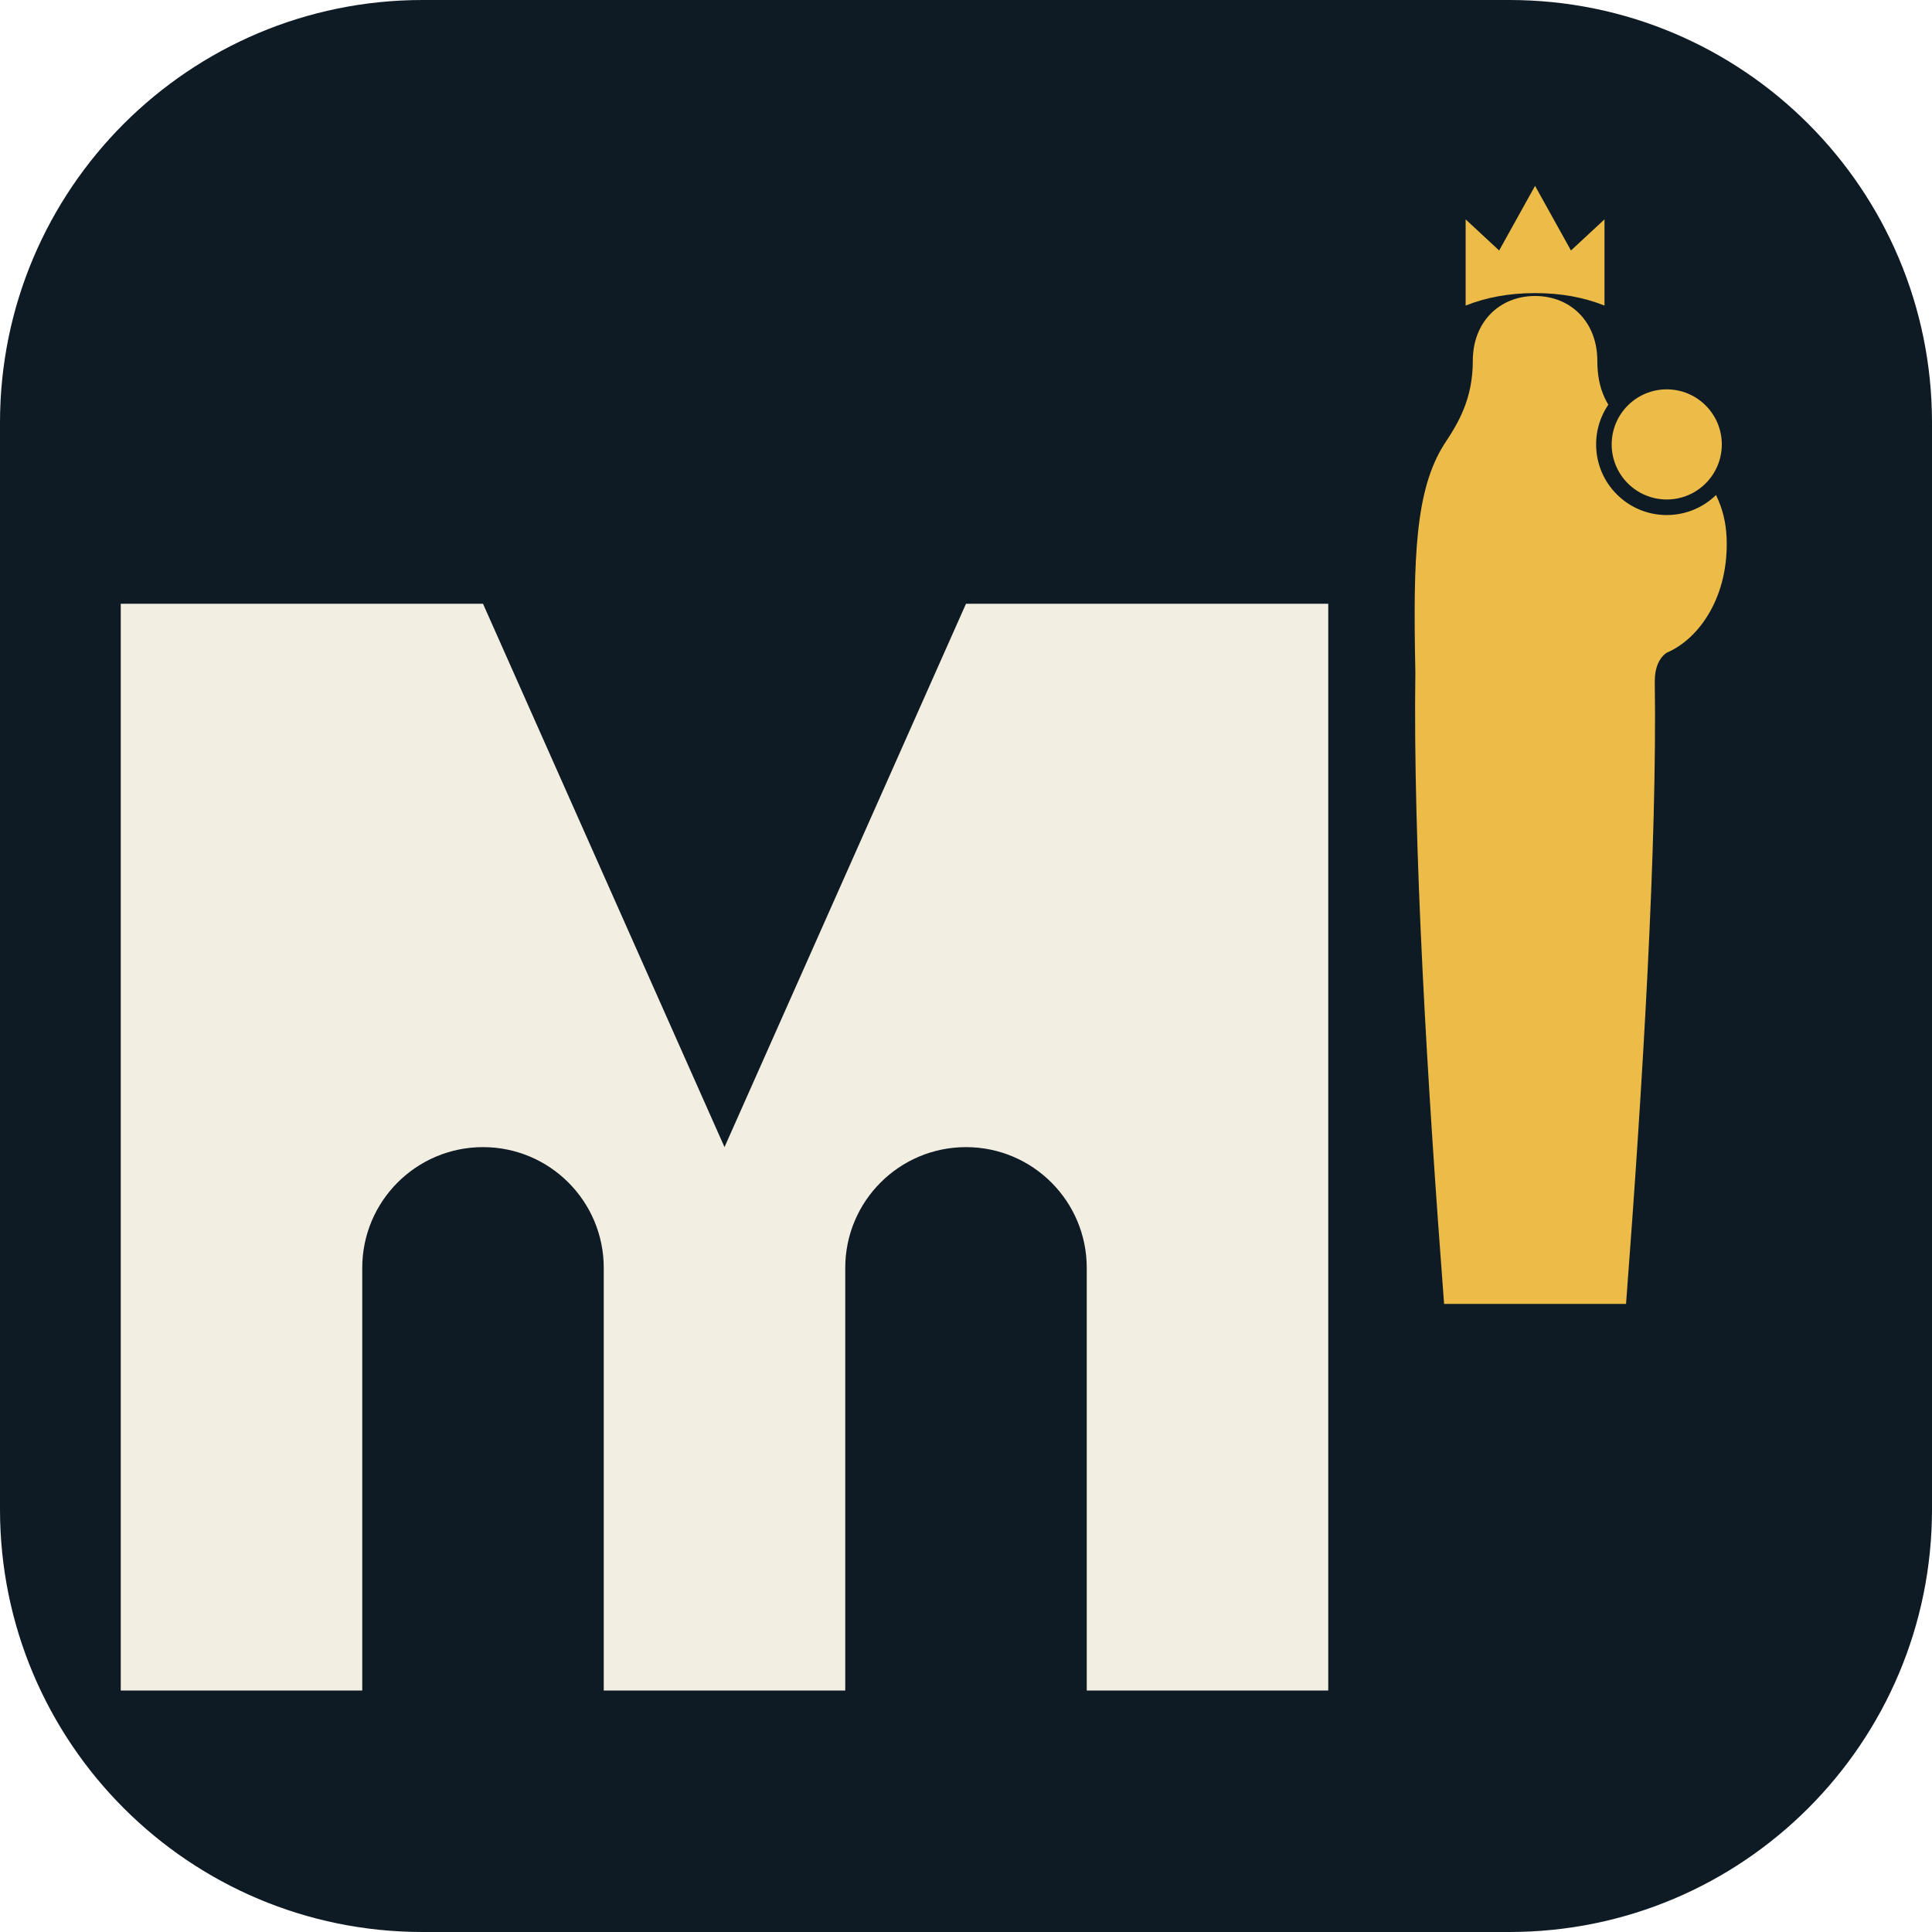
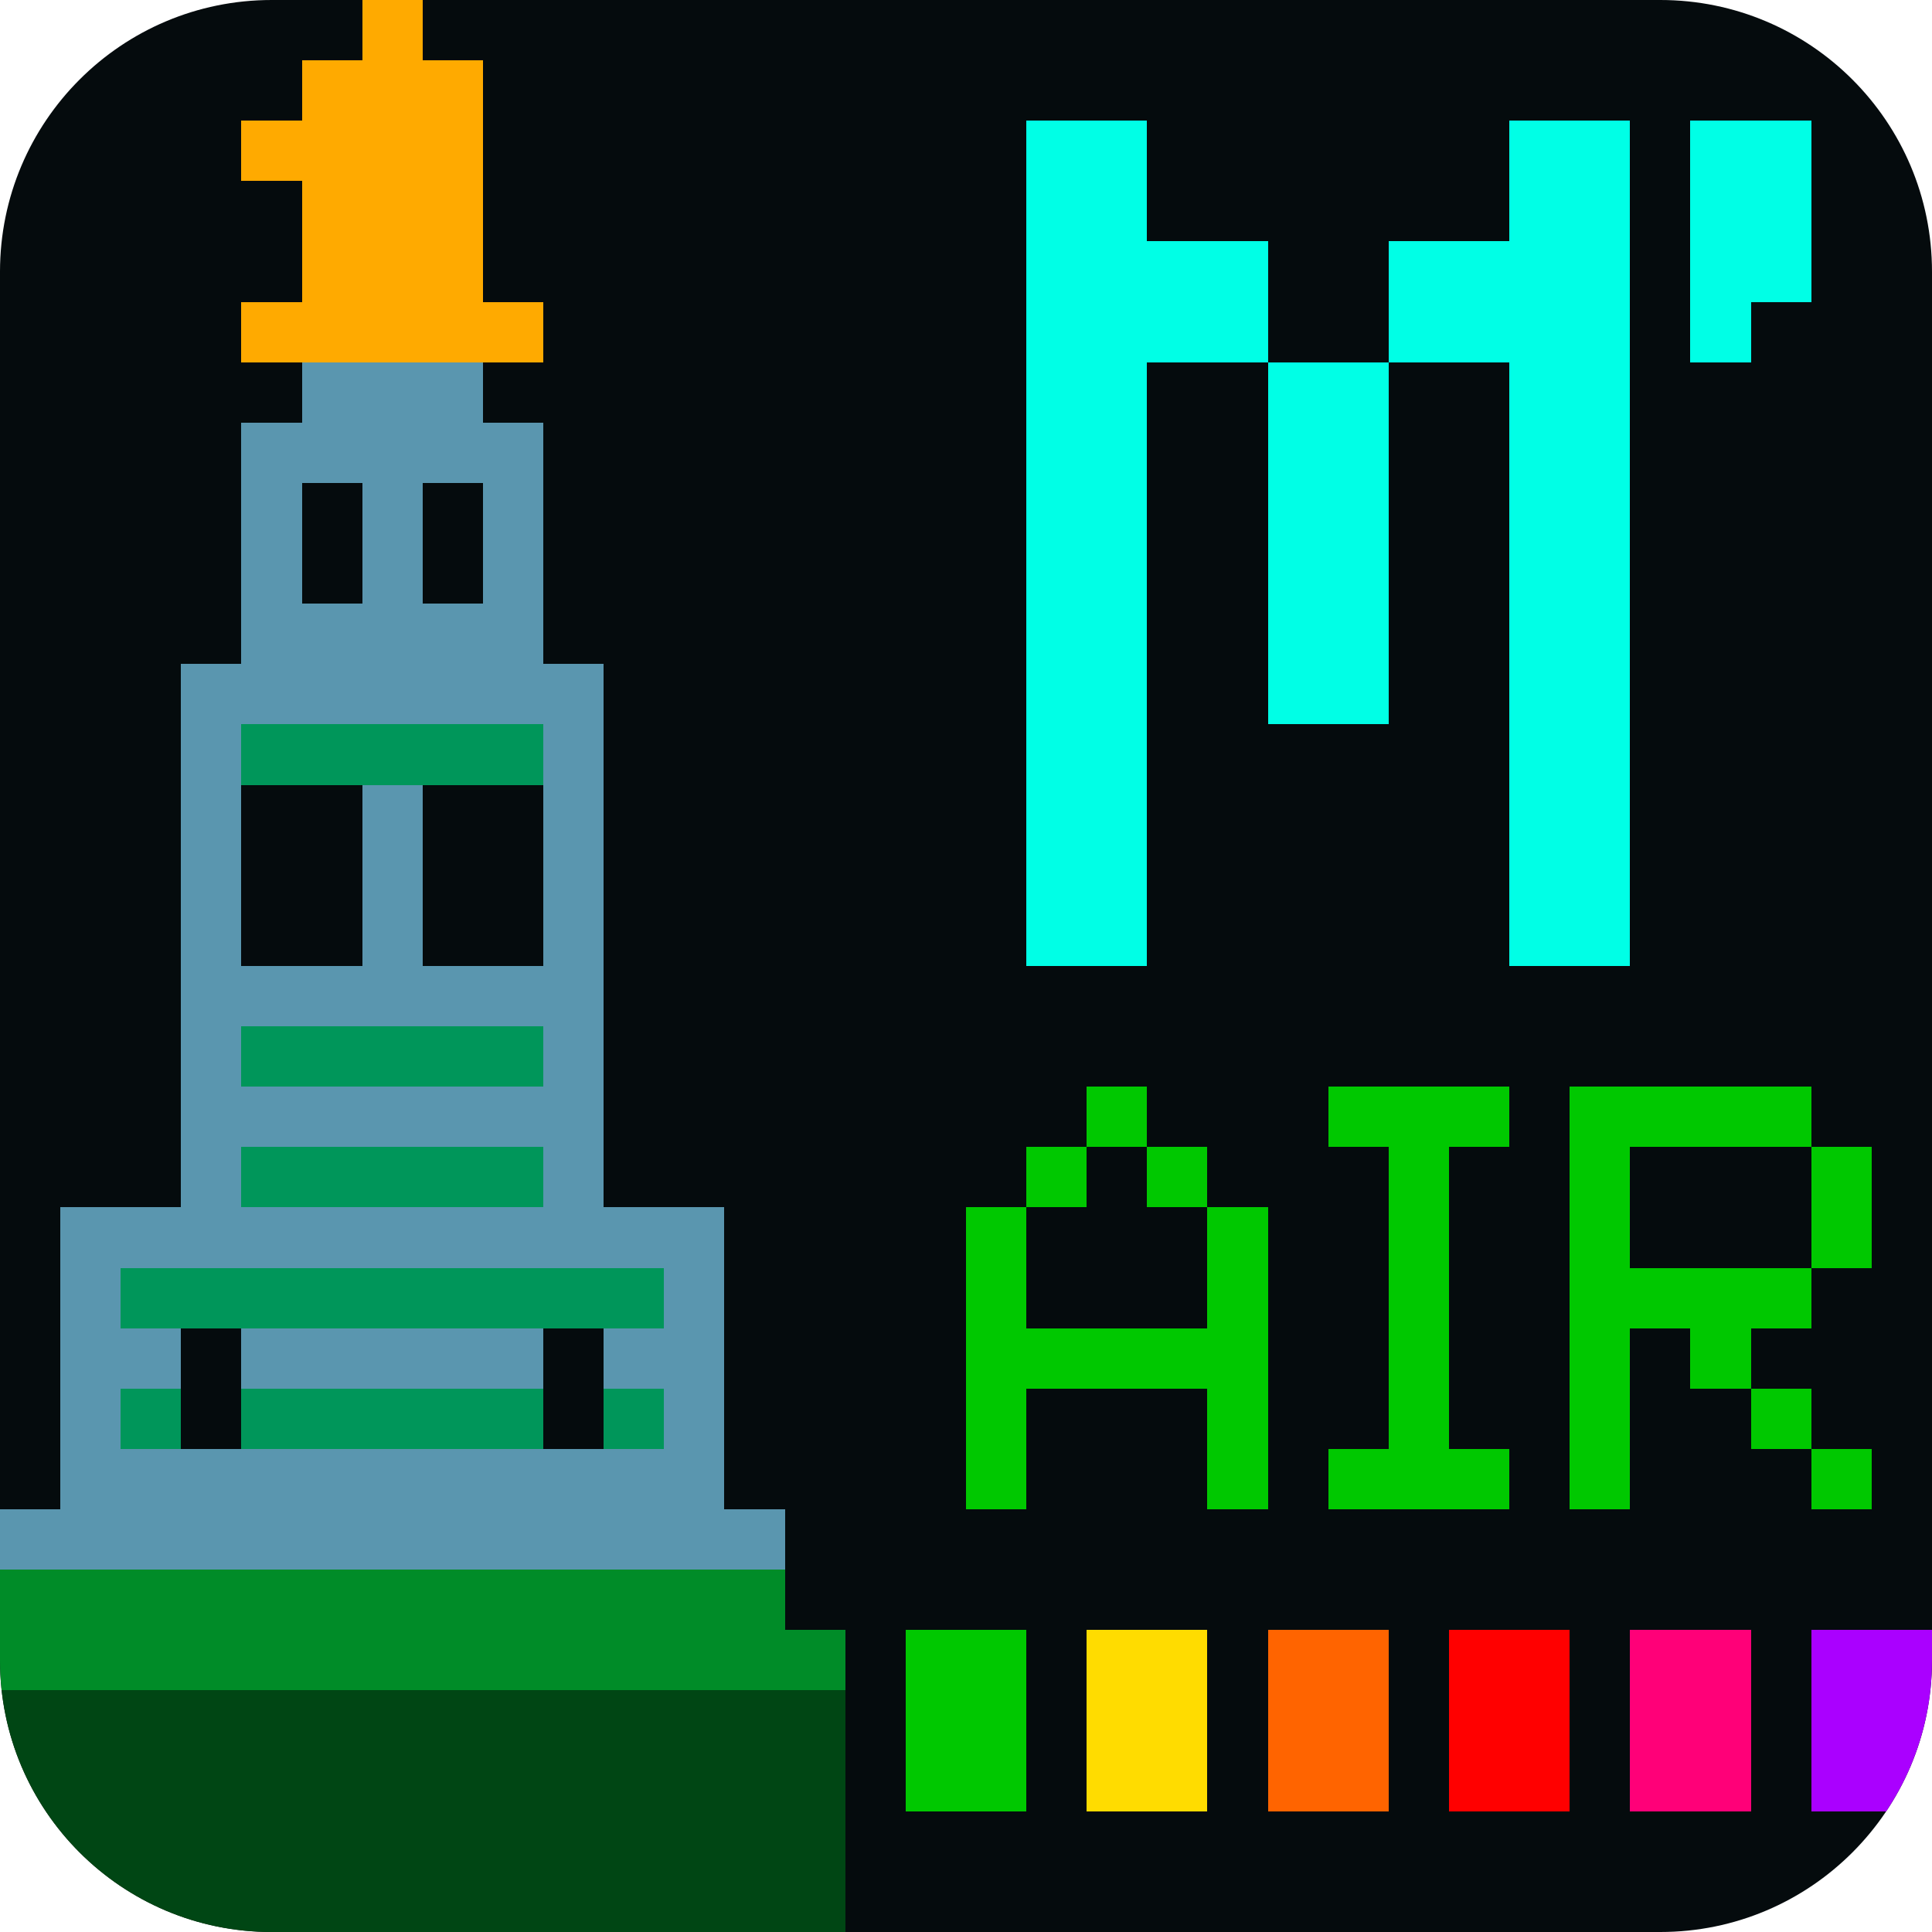
- <svg xmlns="http://www.w3.org/2000/svg" viewBox="0 0 32 32">
-   <rect width="32" height="32" rx="7" fill="#0e1b24" />
-   <path fill="#f3eee2" d="M2 28V10H8L12 19L16 10H22V28H18V21A2 2 0 0 0 14 21V28H10V21A2 2 0 0 0 6 21V28Z" />
-   <g fill="#ecbb48" transform="translate(21.46 2.88) scale(0.07931)">
-     <path d="M35.5 27.5V9.5l7 6.5L50 2.5l7.5 13.5 7-6.5v18c-4.3-1.7-9-2.6-14.5-2.6s-10.2.9-14.5 2.6z" />
-     <path d="M50 25.5C57.5 25.5 63 31 63 39C63 45 65 49 69 52.5C79 56 89.5 63 90 76C90.5 88 84.5 97 77.5 100C76 101 75 103 75 106C75.5 140 72.5 190 69 236L31 236C27.5 190 24.5 140 25 104C24.5 80 25 66 31 56.5C34 52 37 47 37 39C37 31 42.5 25.5 50 25.5Z" />
-     <circle cx="77.5" cy="56.5" r="11.5" stroke="#0e1b24" stroke-width="6.5" paint-order="stroke" />
+ <svg xmlns="http://www.w3.org/2000/svg" viewBox="0 0 32 32" shape-rendering="crispEdges">
+   <clipPath id="c">
+     <rect width="32" height="32" rx="4.5" />
+   </clipPath>
+   <g clip-path="url(#c)">
+     <rect width="32" height="32" fill="#050b0d" />
+     <rect x="6" y="0" width="1" height="1" fill="#ffaa00" />
+     <rect x="5" y="1" width="3" height="1" fill="#ffaa00" />
+     <rect x="4" y="2" width="4" height="1" fill="#ffaa00" />
+     <rect x="17" y="2" width="2" height="1" fill="#00ffe6" />
+     <rect x="25" y="2" width="2" height="1" fill="#00ffe6" />
+     <rect x="28" y="2" width="2" height="1" fill="#00ffe6" />
+     <rect x="5" y="3" width="3" height="1" fill="#ffaa00" />
+     <rect x="17" y="3" width="2" height="1" fill="#00ffe6" />
+     <rect x="25" y="3" width="2" height="1" fill="#00ffe6" />
+     <rect x="28" y="3" width="2" height="1" fill="#00ffe6" />
+     <rect x="5" y="4" width="3" height="1" fill="#ffaa00" />
+     <rect x="17" y="4" width="4" height="1" fill="#00ffe6" />
+     <rect x="23" y="4" width="4" height="1" fill="#00ffe6" />
+     <rect x="28" y="4" width="2" height="1" fill="#00ffe6" />
+     <rect x="4" y="5" width="5" height="1" fill="#ffaa00" />
+     <rect x="17" y="5" width="4" height="1" fill="#00ffe6" />
+     <rect x="23" y="5" width="4" height="1" fill="#00ffe6" />
+     <rect x="28" y="5" width="1" height="1" fill="#00ffe6" />
+     <rect x="5" y="6" width="3" height="1" fill="#5a96af" />
+     <rect x="17" y="6" width="2" height="1" fill="#00ffe6" />
+     <rect x="21" y="6" width="2" height="1" fill="#00ffe6" />
+     <rect x="25" y="6" width="2" height="1" fill="#00ffe6" />
+     <rect x="4" y="7" width="5" height="1" fill="#5a96af" />
+     <rect x="17" y="7" width="2" height="1" fill="#00ffe6" />
+     <rect x="21" y="7" width="2" height="1" fill="#00ffe6" />
+     <rect x="25" y="7" width="2" height="1" fill="#00ffe6" />
+     <rect x="4" y="8" width="1" height="1" fill="#5a96af" />
+     <rect x="6" y="8" width="1" height="1" fill="#5a96af" />
+     <rect x="8" y="8" width="1" height="1" fill="#5a96af" />
+     <rect x="17" y="8" width="2" height="1" fill="#00ffe6" />
+     <rect x="21" y="8" width="2" height="1" fill="#00ffe6" />
+     <rect x="25" y="8" width="2" height="1" fill="#00ffe6" />
+     <rect x="4" y="9" width="1" height="1" fill="#5a96af" />
+     <rect x="6" y="9" width="1" height="1" fill="#5a96af" />
+     <rect x="8" y="9" width="1" height="1" fill="#5a96af" />
+     <rect x="17" y="9" width="2" height="1" fill="#00ffe6" />
+     <rect x="21" y="9" width="2" height="1" fill="#00ffe6" />
+     <rect x="25" y="9" width="2" height="1" fill="#00ffe6" />
+     <rect x="4" y="10" width="5" height="1" fill="#5a96af" />
+     <rect x="17" y="10" width="2" height="1" fill="#00ffe6" />
+     <rect x="21" y="10" width="2" height="1" fill="#00ffe6" />
+     <rect x="25" y="10" width="2" height="1" fill="#00ffe6" />
+     <rect x="3" y="11" width="7" height="1" fill="#5a96af" />
+     <rect x="17" y="11" width="2" height="1" fill="#00ffe6" />
+     <rect x="21" y="11" width="2" height="1" fill="#00ffe6" />
+     <rect x="25" y="11" width="2" height="1" fill="#00ffe6" />
+     <rect x="3" y="12" width="1" height="1" fill="#5a96af" />
+     <rect x="4" y="12" width="5" height="1" fill="#00965a" />
+     <rect x="9" y="12" width="1" height="1" fill="#5a96af" />
+     <rect x="17" y="12" width="2" height="1" fill="#00ffe6" />
+     <rect x="25" y="12" width="2" height="1" fill="#00ffe6" />
+     <rect x="3" y="13" width="1" height="1" fill="#5a96af" />
+     <rect x="6" y="13" width="1" height="1" fill="#5a96af" />
+     <rect x="9" y="13" width="1" height="1" fill="#5a96af" />
+     <rect x="17" y="13" width="2" height="1" fill="#00ffe6" />
+     <rect x="25" y="13" width="2" height="1" fill="#00ffe6" />
+     <rect x="3" y="14" width="1" height="1" fill="#5a96af" />
+     <rect x="6" y="14" width="1" height="1" fill="#5a96af" />
+     <rect x="9" y="14" width="1" height="1" fill="#5a96af" />
+     <rect x="17" y="14" width="2" height="1" fill="#00ffe6" />
+     <rect x="25" y="14" width="2" height="1" fill="#00ffe6" />
+     <rect x="3" y="15" width="1" height="1" fill="#5a96af" />
+     <rect x="6" y="15" width="1" height="1" fill="#5a96af" />
+     <rect x="9" y="15" width="1" height="1" fill="#5a96af" />
+     <rect x="17" y="15" width="2" height="1" fill="#00ffe6" />
+     <rect x="25" y="15" width="2" height="1" fill="#00ffe6" />
+     <rect x="3" y="16" width="7" height="1" fill="#5a96af" />
+     <rect x="3" y="17" width="1" height="1" fill="#5a96af" />
+     <rect x="4" y="17" width="5" height="1" fill="#00965a" />
+     <rect x="9" y="17" width="1" height="1" fill="#5a96af" />
+     <rect x="3" y="18" width="7" height="1" fill="#5a96af" />
+     <rect x="18" y="18" width="1" height="1" fill="#00c800" />
+     <rect x="22" y="18" width="3" height="1" fill="#00c800" />
+     <rect x="26" y="18" width="4" height="1" fill="#00c800" />
+     <rect x="3" y="19" width="1" height="1" fill="#5a96af" />
+     <rect x="4" y="19" width="5" height="1" fill="#00965a" />
+     <rect x="9" y="19" width="1" height="1" fill="#5a96af" />
+     <rect x="17" y="19" width="1" height="1" fill="#00c800" />
+     <rect x="19" y="19" width="1" height="1" fill="#00c800" />
+     <rect x="23" y="19" width="1" height="1" fill="#00c800" />
+     <rect x="26" y="19" width="1" height="1" fill="#00c800" />
+     <rect x="30" y="19" width="1" height="1" fill="#00c800" />
+     <rect x="1" y="20" width="11" height="1" fill="#5a96af" />
+     <rect x="16" y="20" width="1" height="1" fill="#00c800" />
+     <rect x="20" y="20" width="1" height="1" fill="#00c800" />
+     <rect x="23" y="20" width="1" height="1" fill="#00c800" />
+     <rect x="26" y="20" width="1" height="1" fill="#00c800" />
+     <rect x="30" y="20" width="1" height="1" fill="#00c800" />
+     <rect x="1" y="21" width="1" height="1" fill="#5a96af" />
+     <rect x="2" y="21" width="9" height="1" fill="#00965a" />
+     <rect x="11" y="21" width="1" height="1" fill="#5a96af" />
+     <rect x="16" y="21" width="1" height="1" fill="#00c800" />
+     <rect x="20" y="21" width="1" height="1" fill="#00c800" />
+     <rect x="23" y="21" width="1" height="1" fill="#00c800" />
+     <rect x="26" y="21" width="4" height="1" fill="#00c800" />
+     <rect x="1" y="22" width="2" height="1" fill="#5a96af" />
+     <rect x="4" y="22" width="5" height="1" fill="#5a96af" />
+     <rect x="10" y="22" width="2" height="1" fill="#5a96af" />
+     <rect x="16" y="22" width="5" height="1" fill="#00c800" />
+     <rect x="23" y="22" width="1" height="1" fill="#00c800" />
+     <rect x="26" y="22" width="1" height="1" fill="#00c800" />
+     <rect x="28" y="22" width="1" height="1" fill="#00c800" />
+     <rect x="1" y="23" width="1" height="1" fill="#5a96af" />
+     <rect x="2" y="23" width="1" height="1" fill="#00965a" />
+     <rect x="4" y="23" width="5" height="1" fill="#00965a" />
+     <rect x="10" y="23" width="1" height="1" fill="#00965a" />
+     <rect x="11" y="23" width="1" height="1" fill="#5a96af" />
+     <rect x="16" y="23" width="1" height="1" fill="#00c800" />
+     <rect x="20" y="23" width="1" height="1" fill="#00c800" />
+     <rect x="23" y="23" width="1" height="1" fill="#00c800" />
+     <rect x="26" y="23" width="1" height="1" fill="#00c800" />
+     <rect x="29" y="23" width="1" height="1" fill="#00c800" />
+     <rect x="1" y="24" width="11" height="1" fill="#5a96af" />
+     <rect x="16" y="24" width="1" height="1" fill="#00c800" />
+     <rect x="20" y="24" width="1" height="1" fill="#00c800" />
+     <rect x="22" y="24" width="3" height="1" fill="#00c800" />
+     <rect x="26" y="24" width="1" height="1" fill="#00c800" />
+     <rect x="30" y="24" width="1" height="1" fill="#00c800" />
+     <rect x="0" y="25" width="13" height="1" fill="#5a96af" />
+     <rect x="0" y="26" width="13" height="1" fill="#008c28" />
+     <rect x="0" y="27" width="14" height="1" fill="#008c28" />
+     <rect x="15" y="27" width="2" height="1" fill="#00c800" />
+     <rect x="18" y="27" width="2" height="1" fill="#ffdc00" />
+     <rect x="21" y="27" width="2" height="1" fill="#ff6400" />
+     <rect x="24" y="27" width="2" height="1" fill="#ff0000" />
+     <rect x="27" y="27" width="2" height="1" fill="#ff0078" />
+     <rect x="30" y="27" width="2" height="1" fill="#aa00ff" />
+     <rect x="0" y="28" width="14" height="1" fill="#004614" />
+     <rect x="15" y="28" width="2" height="1" fill="#00c800" />
+     <rect x="18" y="28" width="2" height="1" fill="#ffdc00" />
+     <rect x="21" y="28" width="2" height="1" fill="#ff6400" />
+     <rect x="24" y="28" width="2" height="1" fill="#ff0000" />
+     <rect x="27" y="28" width="2" height="1" fill="#ff0078" />
+     <rect x="30" y="28" width="2" height="1" fill="#aa00ff" />
+     <rect x="0" y="29" width="14" height="1" fill="#004614" />
+     <rect x="15" y="29" width="2" height="1" fill="#00c800" />
+     <rect x="18" y="29" width="2" height="1" fill="#ffdc00" />
+     <rect x="21" y="29" width="2" height="1" fill="#ff6400" />
+     <rect x="24" y="29" width="2" height="1" fill="#ff0000" />
+     <rect x="27" y="29" width="2" height="1" fill="#ff0078" />
+     <rect x="30" y="29" width="2" height="1" fill="#aa00ff" />
+     <rect x="0" y="30" width="14" height="1" fill="#004614" />
+     <rect x="0" y="31" width="14" height="1" fill="#004614" />
  </g>
</svg>
